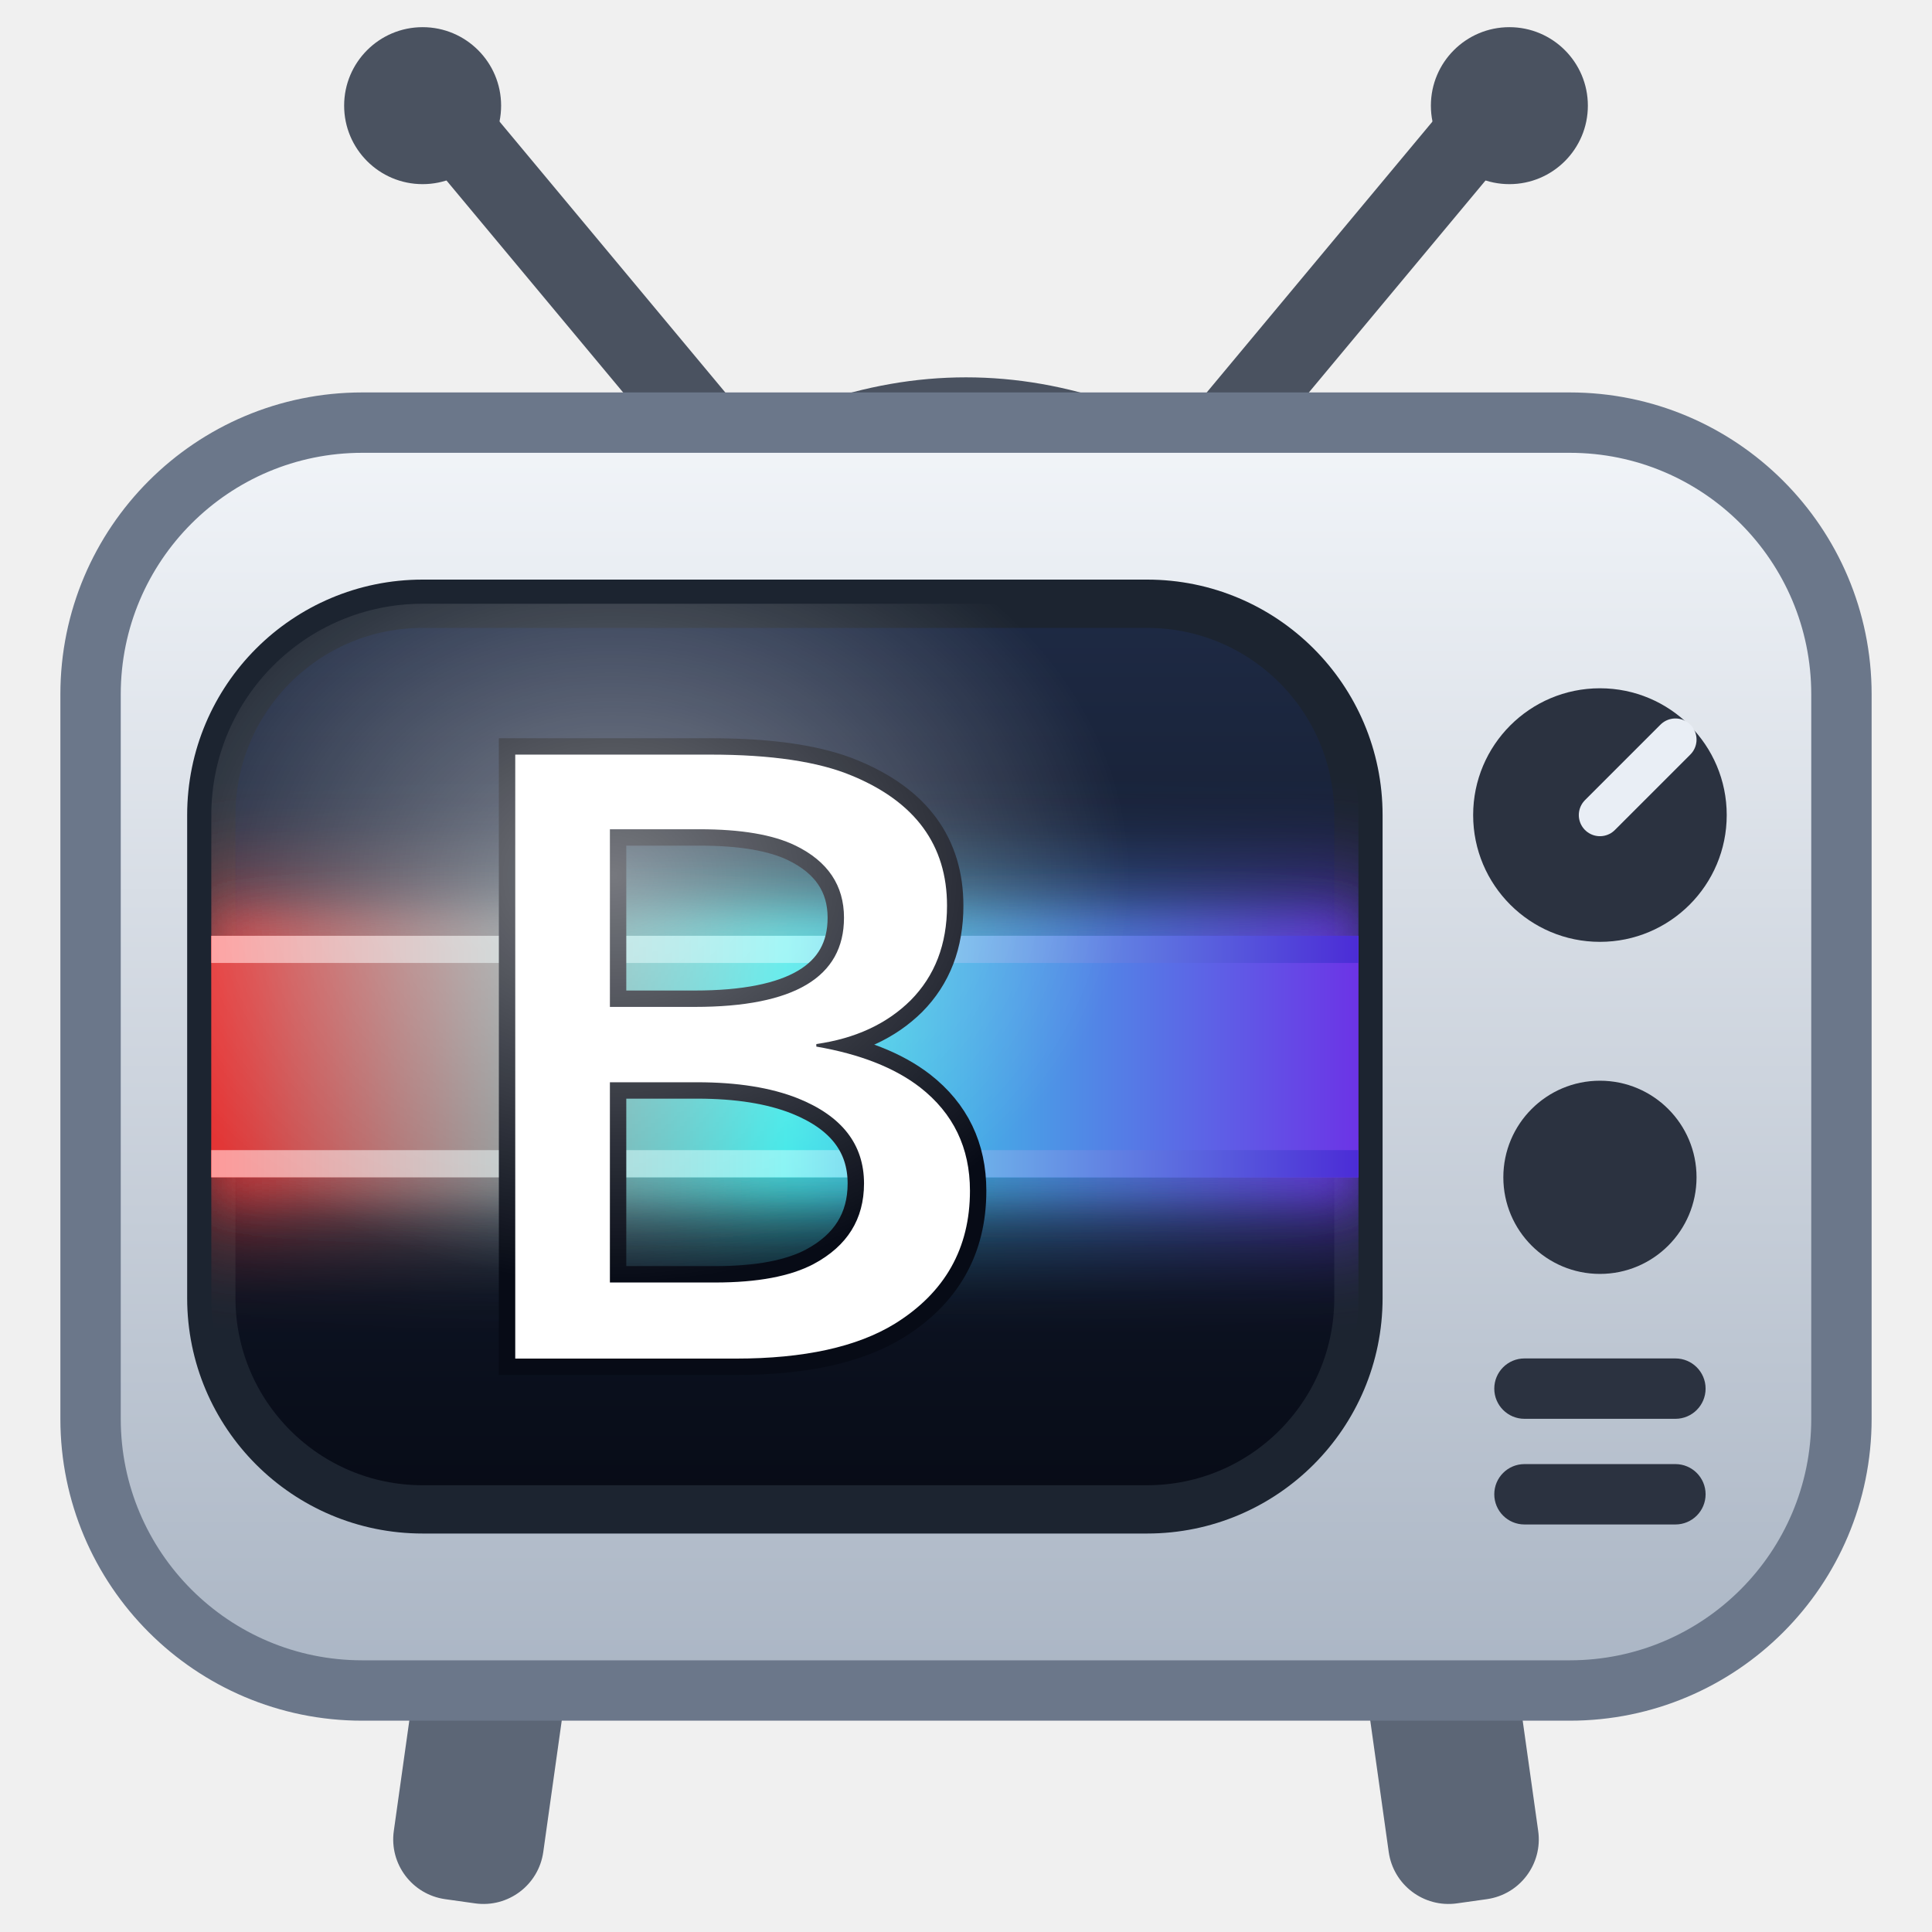
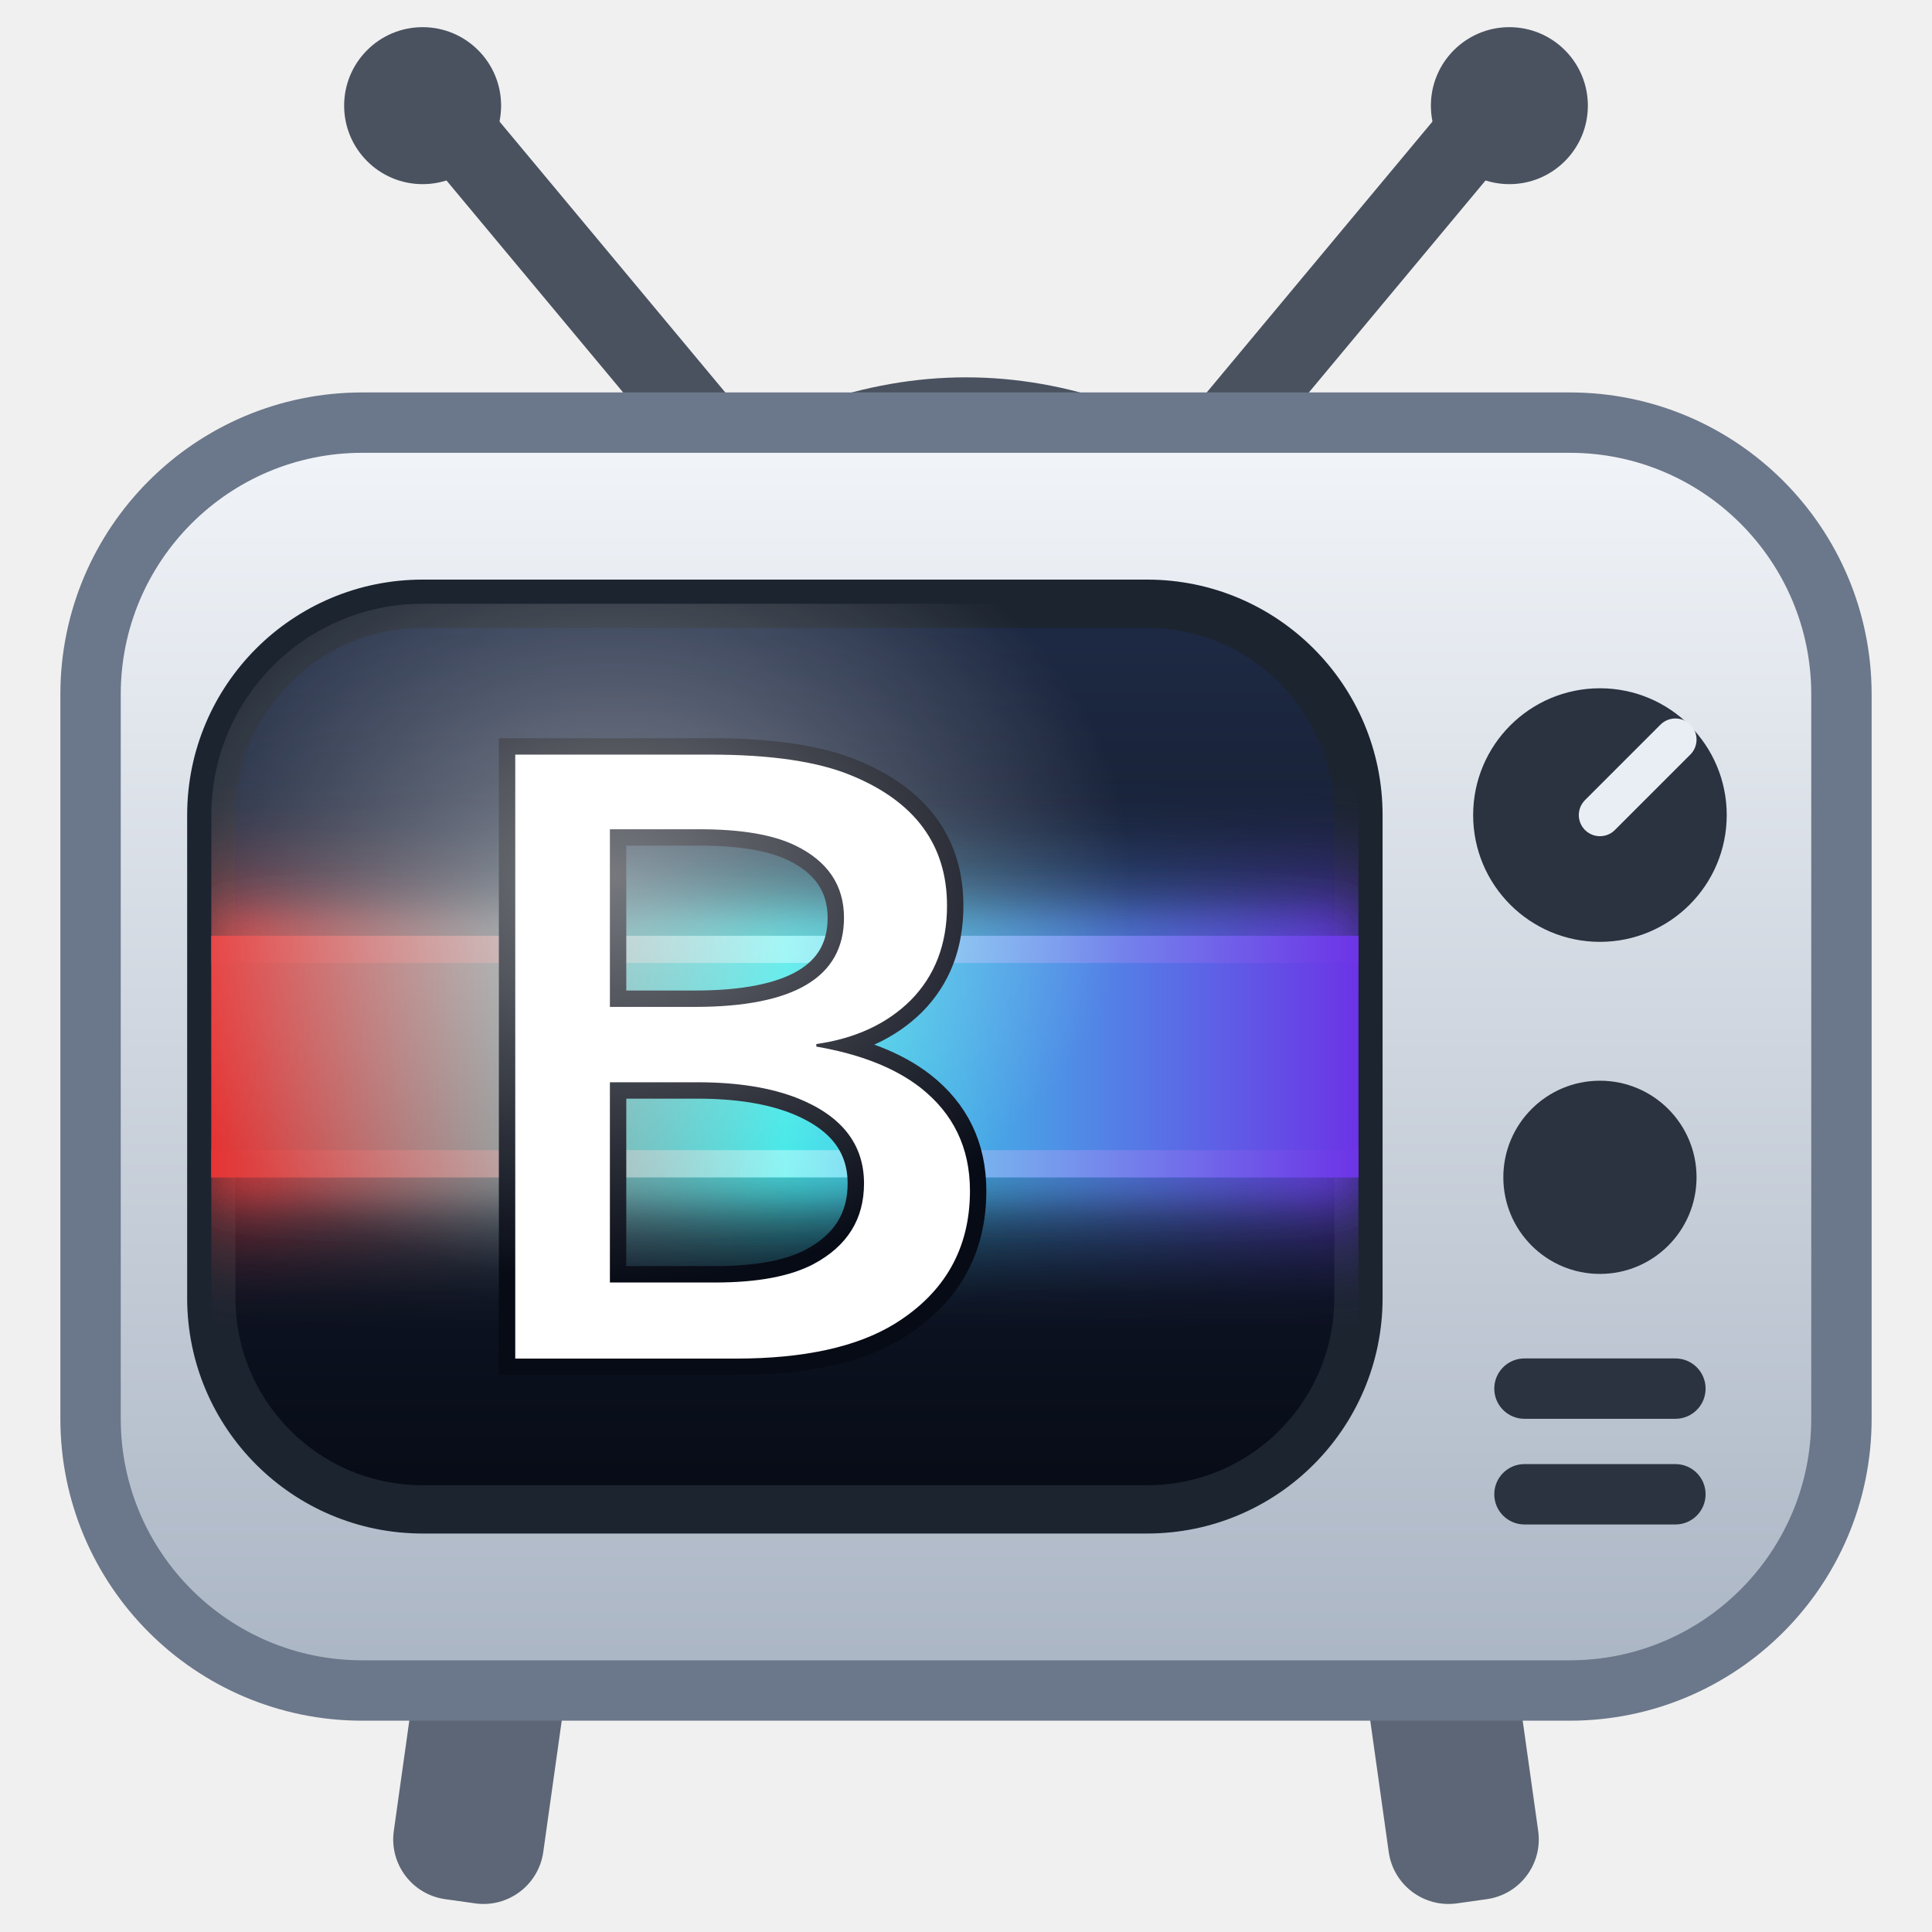
<svg xmlns="http://www.w3.org/2000/svg" viewBox="0 0 64 64">
  <defs>
    <linearGradient id="cab" x1="0" y1="0" x2="0" y2="1">
      <stop offset="0" stop-color="#F2F5F9" />
      <stop offset="1" stop-color="#AAB5C4" />
    </linearGradient>
    <linearGradient id="scr" x1="0" y1="0" x2="0" y2="1">
      <stop offset="0" stop-color="#1E2A44" />
      <stop offset="1" stop-color="#070B16" />
    </linearGradient>
    <linearGradient id="rb" x1="0" y1="0" x2="1" y2="0">
      <stop offset="0" stop-color="#E63333" />
      <stop offset=".5" stop-color="#33E6E6" />
      <stop offset="1" stop-color="#6C33E6" />
    </linearGradient>
    <linearGradient id="rbv" x1="0" y1="0" x2="1" y2="1">
      <stop offset="0" stop-color="#E63333" />
      <stop offset=".5" stop-color="#33E6E6" />
      <stop offset="1" stop-color="#6C33E6" />
    </linearGradient>
    <radialGradient id="gl" cx=".35" cy=".3" r=".9">
      <stop offset="0" stop-color="#fff" stop-opacity=".45" />
      <stop offset=".5" stop-color="#fff" stop-opacity="0" />
    </radialGradient>
    <clipPath id="sc">
      <rect x="7" y="20" width="38" height="30" rx="7" />
    </clipPath>
    <filter id="neon" x="-20%" y="-300%" width="140%" height="700%">
      <feGaussianBlur stdDeviation=".8" />
    </filter>
    <filter id="neon2" x="-20%" y="-50%" width="140%" height="200%">
      <feGaussianBlur stdDeviation="1.2" />
    </filter>
    <linearGradient id="rbl2" x1="0" y1="0" x2="1" y2="0">
-       <stop offset="0" stop-color="#FF9A9A" />
+       <stop offset="0" stop-color="#E63333" />
      <stop offset=".5" stop-color="#7FF3F3" />
-       <stop offset="1" stop-color="#4B2BD6" />
+       <stop offset="1" stop-color="#6C33E6" />
    </linearGradient>
  </defs>
  <path d="M24 15 L14 3 M40 15 L50 3" stroke="#4A5260" stroke-width="2.6" stroke-linecap="round" />
  <circle cx="14" cy="3.5" r="2.6" fill="#4A5260" />
  <circle cx="50" cy="3.5" r="2.6" fill="#4A5260" />
  <path d="M22 16 Q32 9 42 16 Z" fill="#4A5260" />
  <rect x="14" y="54" width="5" height="9" rx="2" fill="#5C6676" transform="rotate(8 16 54)" />
  <rect x="45" y="54" width="5" height="9" rx="2" fill="#5C6676" transform="rotate(-8 48 54)" />
  <rect x="3" y="14" width="58" height="42" rx="9" fill="url(#cab)" stroke="#6B778A" stroke-width="2" />
  <rect x="7" y="20" width="38" height="30" rx="7" fill="url(#scr)" stroke="#1C2430" stroke-width="1.6" />
  <g clip-path="url(#sc)">
    <rect x="6" y="28.5" width="40" height="13" fill="url(#rb)" opacity=".4" filter="url(#neon2)" />
    <g filter="url(#neon)">
      <rect x="7" y="30.4" width="38" height="1.6" fill="url(#rb)" />
      <rect x="7" y="38" width="38" height="1.6" fill="url(#rb)" />
    </g>
    <rect x="7" y="31" width="38" height="8" fill="url(#rb)" />
    <rect x="7" y="31" width="38" height="0.9" fill="url(#rbl2)" />
    <rect x="7" y="38.1" width="38" height="0.9" fill="url(#rbl2)" />
    <path d="M203 1608H739Q990 1608 1128 1550Q1389 1442 1389 1193Q1389 1034 1289 933Q1191 836 1030 813V806Q1210 775 1315 694Q1452 587 1452 410Q1452 173 1246 45Q1090 -51 809 -51H203ZM463 1403V915H696Q1106 915 1106 1160Q1106 1293 973 1358Q881 1403 709 1403ZM463 708V158H752Q927 158 1023 209Q1161 283 1161 430Q1161 591 979 664Q868 708 703 708Z" fill="#fff" stroke="#070B16" stroke-width="90" paint-order="stroke" transform="translate(14.62 44.39) scale(0.01206 -0.01206)" />
  </g>
  <rect x="7" y="20" width="38" height="30" rx="7" fill="url(#gl)" />
  <circle cx="53" cy="27" r="4.2" fill="#2B3240" />
  <path d="M53 27 L55.5 24.5" stroke="#E9EEF5" stroke-width="1.4" stroke-linecap="round" />
  <circle cx="53" cy="39" r="3.2" fill="#2B3240" />
  <rect x="49.5" y="45" width="7" height="2" rx="1" fill="#2B3240" />
  <rect x="49.5" y="48.5" width="7" height="2" rx="1" fill="#2B3240" />
</svg>
